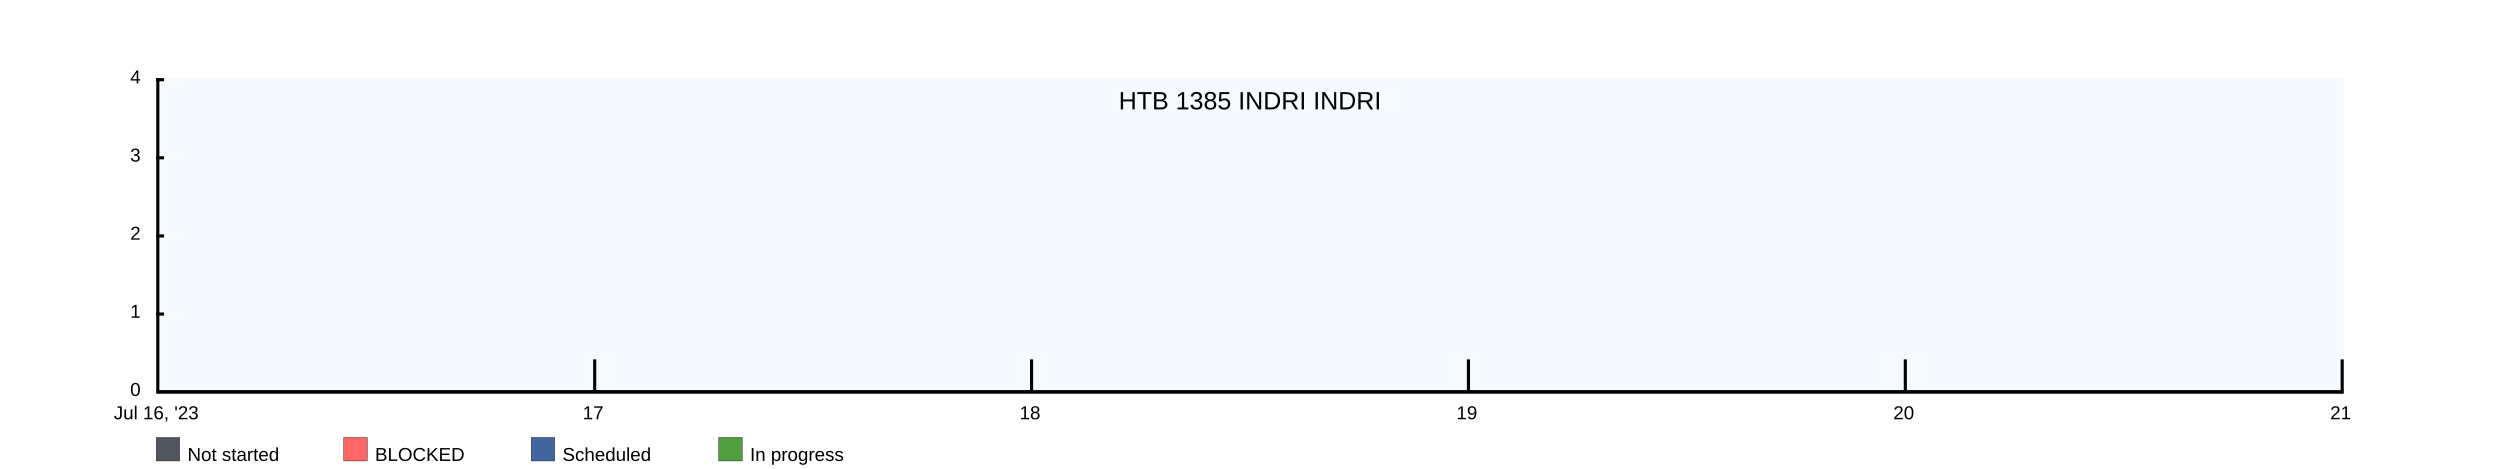
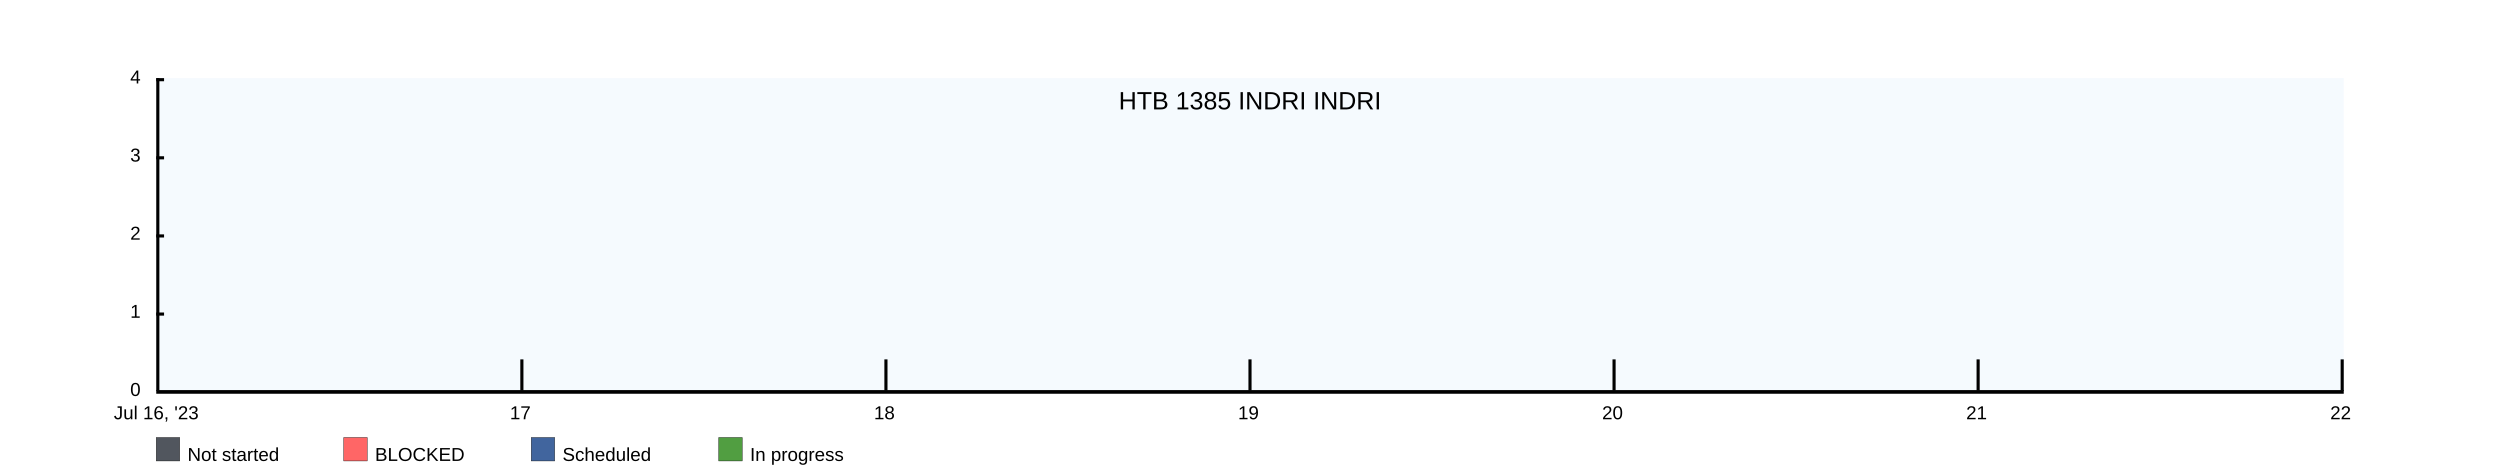
<svg xmlns="http://www.w3.org/2000/svg" width="1600" height="300">
  <rect x="100" y="50" width="1400" height="200" fill="rgba(221, 239, 250, .3)" />
  <clipPath id="theGraph">
    <rect x="100" y="50" width="1400" height="200" fill="black" />
  </clipPath>
  <rect x="100" y="280" width="15" height="15" fill="#51565E" stroke="black" stroke-width="0.25" />
  <text x="120" y="295" font-family="Arial" font-size="12" fill="black">Not started</text>
  <rect x="220" y="280" width="15" height="15" fill="#FF6666" stroke="black" stroke-width="0.25" />
  <text x="240" y="295" font-family="Arial" font-size="12" fill="black">BLOCKED</text>
  <rect x="340" y="280" width="15" height="15" fill="#41659E" stroke="black" stroke-width="0.25" />
  <text x="360" y="295" font-family="Arial" font-size="12" fill="black">Scheduled</text>
  <rect x="460" y="280" width="15" height="15" fill="#519E41" stroke="black" stroke-width="0.25" />
  <text x="480" y="295" font-family="Arial" font-size="12" fill="black">In progress</text>
-   <path d="M 100 250 M 100 250 C 100 250 380 250 380 250 C 380 250 660 250 660 250 C 660 250 940 250 940 250 C 940 250 1220 250 1220 250 C 1220 250 1500 250 1500 250 C 1500 250 1500 250 1500 250 C 1500 250 100 250 100 250 Z" fill="#519E41" stroke="black" stroke-width="0.25" />
-   <path d="M 100 250 M 100 250 C 100 250 380 250 380 250 C 380 250 660 250 660 250 C 660 250 940 250 940 250 C 940 250 1220 250 1220 250 C 1220 250 1500 250 1500 250 C 1500 250 1500 250 1500 250 C 1500 250 100 250 100 250 Z" fill="#41659E" stroke="black" stroke-width="0.25" />
-   <path d="M 100 250 M 100 250 C 100 250 380 250 380 250 C 380 250 660 250 660 250 C 660 250 940 250 940 250 C 940 250 1220 250 1220 250 C 1220 250 1500 250 1500 250 C 1500 250 1500 250 1500 250 C 1500 250 100 250 100 250 Z" fill="#FF6666" stroke="black" stroke-width="0.25" />
-   <path d="M 100 250 M 100 250 C 100 250 380 250 380 250 C 380 250 660 250 660 250 C 660 250 940 250 940 250 C 940 250 1220 250 1220 250 C 1220 250 1500 250 1500 250 C 1500 250 1500 250 1500 250 C 1500 250 100 250 100 250 Z" fill="#51565E" stroke="black" stroke-width="0.25" />
+   <path d="M 100 250 M 100 250 C 100 250 333.333 250 333.333 250 C 333.333 250 566.667 250 566.667 250 C 566.667 250 800 250 800 250 C 800 250 1033.333 250 1033.333 250 C 1033.333 250 1266.667 250 1266.667 250 C 1266.667 250 1500 250 1500 250 C 1500 250 1500 250 1500 250 C 1500 250 100 250 100 250 Z" fill="#519E41" stroke="black" stroke-width="0.25" />
+   <path d="M 100 250 M 100 250 C 100 250 333.333 250 333.333 250 C 333.333 250 566.667 250 566.667 250 C 566.667 250 800 250 800 250 C 800 250 1033.333 250 1033.333 250 C 1033.333 250 1266.667 250 1266.667 250 C 1266.667 250 1500 250 1500 250 C 1500 250 1500 250 1500 250 C 1500 250 100 250 100 250 Z" fill="#41659E" stroke="black" stroke-width="0.25" />
+   <path d="M 100 250 M 100 250 C 100 250 333.333 250 333.333 250 C 333.333 250 566.667 250 566.667 250 C 566.667 250 800 250 800 250 C 800 250 1033.333 250 1033.333 250 C 1033.333 250 1266.667 250 1266.667 250 C 1266.667 250 1500 250 1500 250 C 1500 250 1500 250 1500 250 C 1500 250 100 250 100 250 Z" fill="#FF6666" stroke="black" stroke-width="0.25" />
+   <path d="M 100 250 M 100 250 C 100 250 333.333 250 333.333 250 C 333.333 250 566.667 250 566.667 250 C 566.667 250 800 250 800 250 C 800 250 1033.333 250 1033.333 250 C 1033.333 250 1266.667 250 1266.667 250 C 1266.667 250 1500 250 1500 250 C 1500 250 1500 250 1500 250 C 1500 250 100 250 100 250 Z" fill="#51565E" stroke="black" stroke-width="0.25" />
  <text x="800" y="70" font-family="Arial" font-size="16" fill="black" text-anchor="middle" alignment-baseline="middle">HTB 1385 INDRI INDRI</text>
  <rect x="100" y="250" width="1400" height="2" fill="black" />
  <rect x="100" y="50" width="5" height="2" fill="black" />
  <rect x="100" y="100" width="5" height="2" fill="black" />
  <rect x="100" y="150" width="5" height="2" fill="black" />
  <rect x="100" y="200" width="5" height="2" fill="black" />
  <text x="90" y="50" font-family="Arial" font-size="12" fill="black" text-anchor="end" dominant-baseline="middle">4</text>
  <text x="90" y="100" font-family="Arial" font-size="12" fill="black" text-anchor="end" dominant-baseline="middle">3</text>
  <text x="90" y="150" font-family="Arial" font-size="12" fill="black" text-anchor="end" dominant-baseline="middle">2</text>
  <text x="90" y="200" font-family="Arial" font-size="12" fill="black" text-anchor="end" dominant-baseline="middle">1</text>
  <text x="90" y="250" font-family="Arial" font-size="12" fill="black" text-anchor="end" dominant-baseline="middle">0</text>
  <text x="100" y="260" font-family="Arial" fill="black" text-anchor="middle" dominant-baseline="hanging">Jul 16, '23</text>
-   <text x="379.6" y="260" font-family="Arial" fill="black" text-anchor="middle" dominant-baseline="hanging">17</text>
-   <text x="659.2" y="260" font-family="Arial" fill="black" text-anchor="middle" dominant-baseline="hanging">18</text>
-   <text x="938.8" y="260" font-family="Arial" fill="black" text-anchor="middle" dominant-baseline="hanging">19</text>
-   <text x="1218.4" y="260" font-family="Arial" fill="black" text-anchor="middle" dominant-baseline="hanging">20</text>
-   <text x="1498" y="260" font-family="Arial" fill="black" text-anchor="middle" dominant-baseline="hanging">21</text>
+   <text x="333" y="260" font-family="Arial" fill="black" text-anchor="middle" dominant-baseline="hanging">17</text>
+   <text x="566" y="260" font-family="Arial" fill="black" text-anchor="middle" dominant-baseline="hanging">18</text>
+   <text x="799" y="260" font-family="Arial" fill="black" text-anchor="middle" dominant-baseline="hanging">19</text>
+   <text x="1032" y="260" font-family="Arial" fill="black" text-anchor="middle" dominant-baseline="hanging">20</text>
+   <text x="1265" y="260" font-family="Arial" fill="black" text-anchor="middle" dominant-baseline="hanging">21</text>
+   <text x="1498" y="260" font-family="Arial" fill="black" text-anchor="middle" dominant-baseline="hanging">22</text>
  <rect x="100" y="50" width="2" height="200" fill="black" />
-   <rect x="379.6" y="230" width="2" height="20" fill="black" />
-   <rect x="659.2" y="230" width="2" height="20" fill="black" />
-   <rect x="938.8" y="230" width="2" height="20" fill="black" />
-   <rect x="1218.4" y="230" width="2" height="20" fill="black" />
+   <rect x="333" y="230" width="2" height="20" fill="black" />
+   <rect x="566" y="230" width="2" height="20" fill="black" />
+   <rect x="799" y="230" width="2" height="20" fill="black" />
+   <rect x="1032" y="230" width="2" height="20" fill="black" />
+   <rect x="1265" y="230" width="2" height="20" fill="black" />
  <rect x="1498" y="230" width="2" height="20" fill="black" />
</svg>
